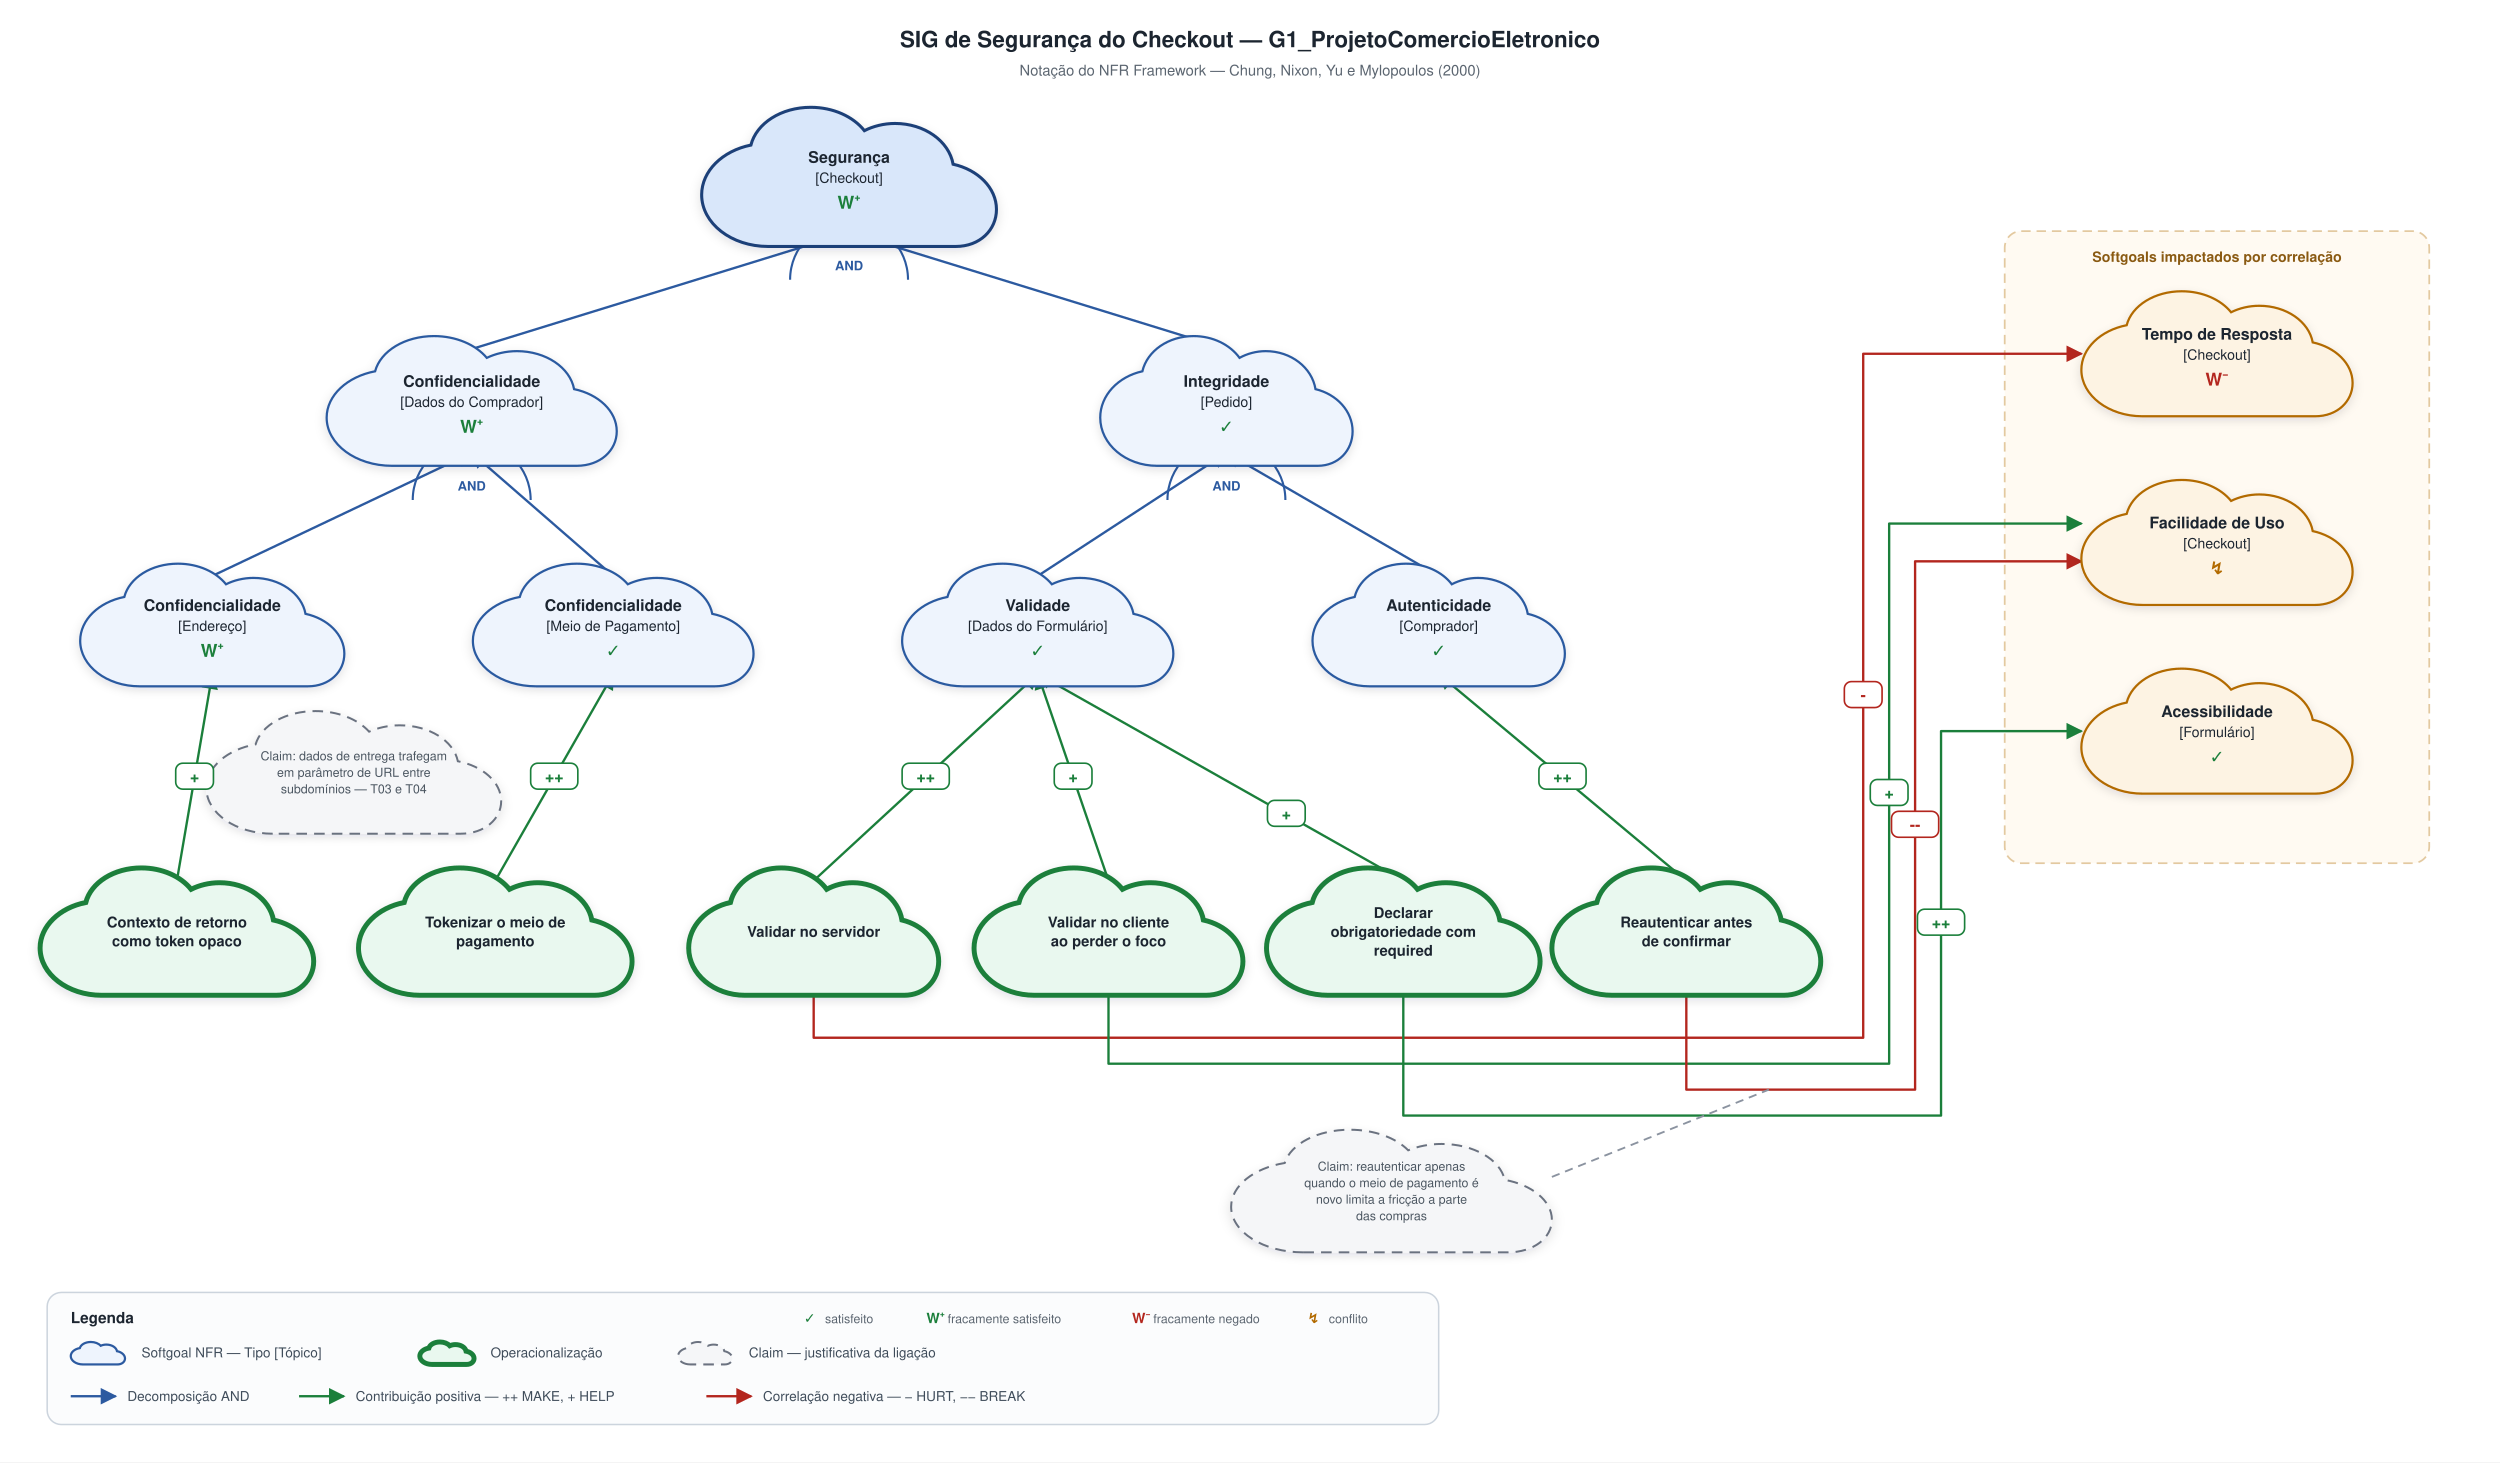
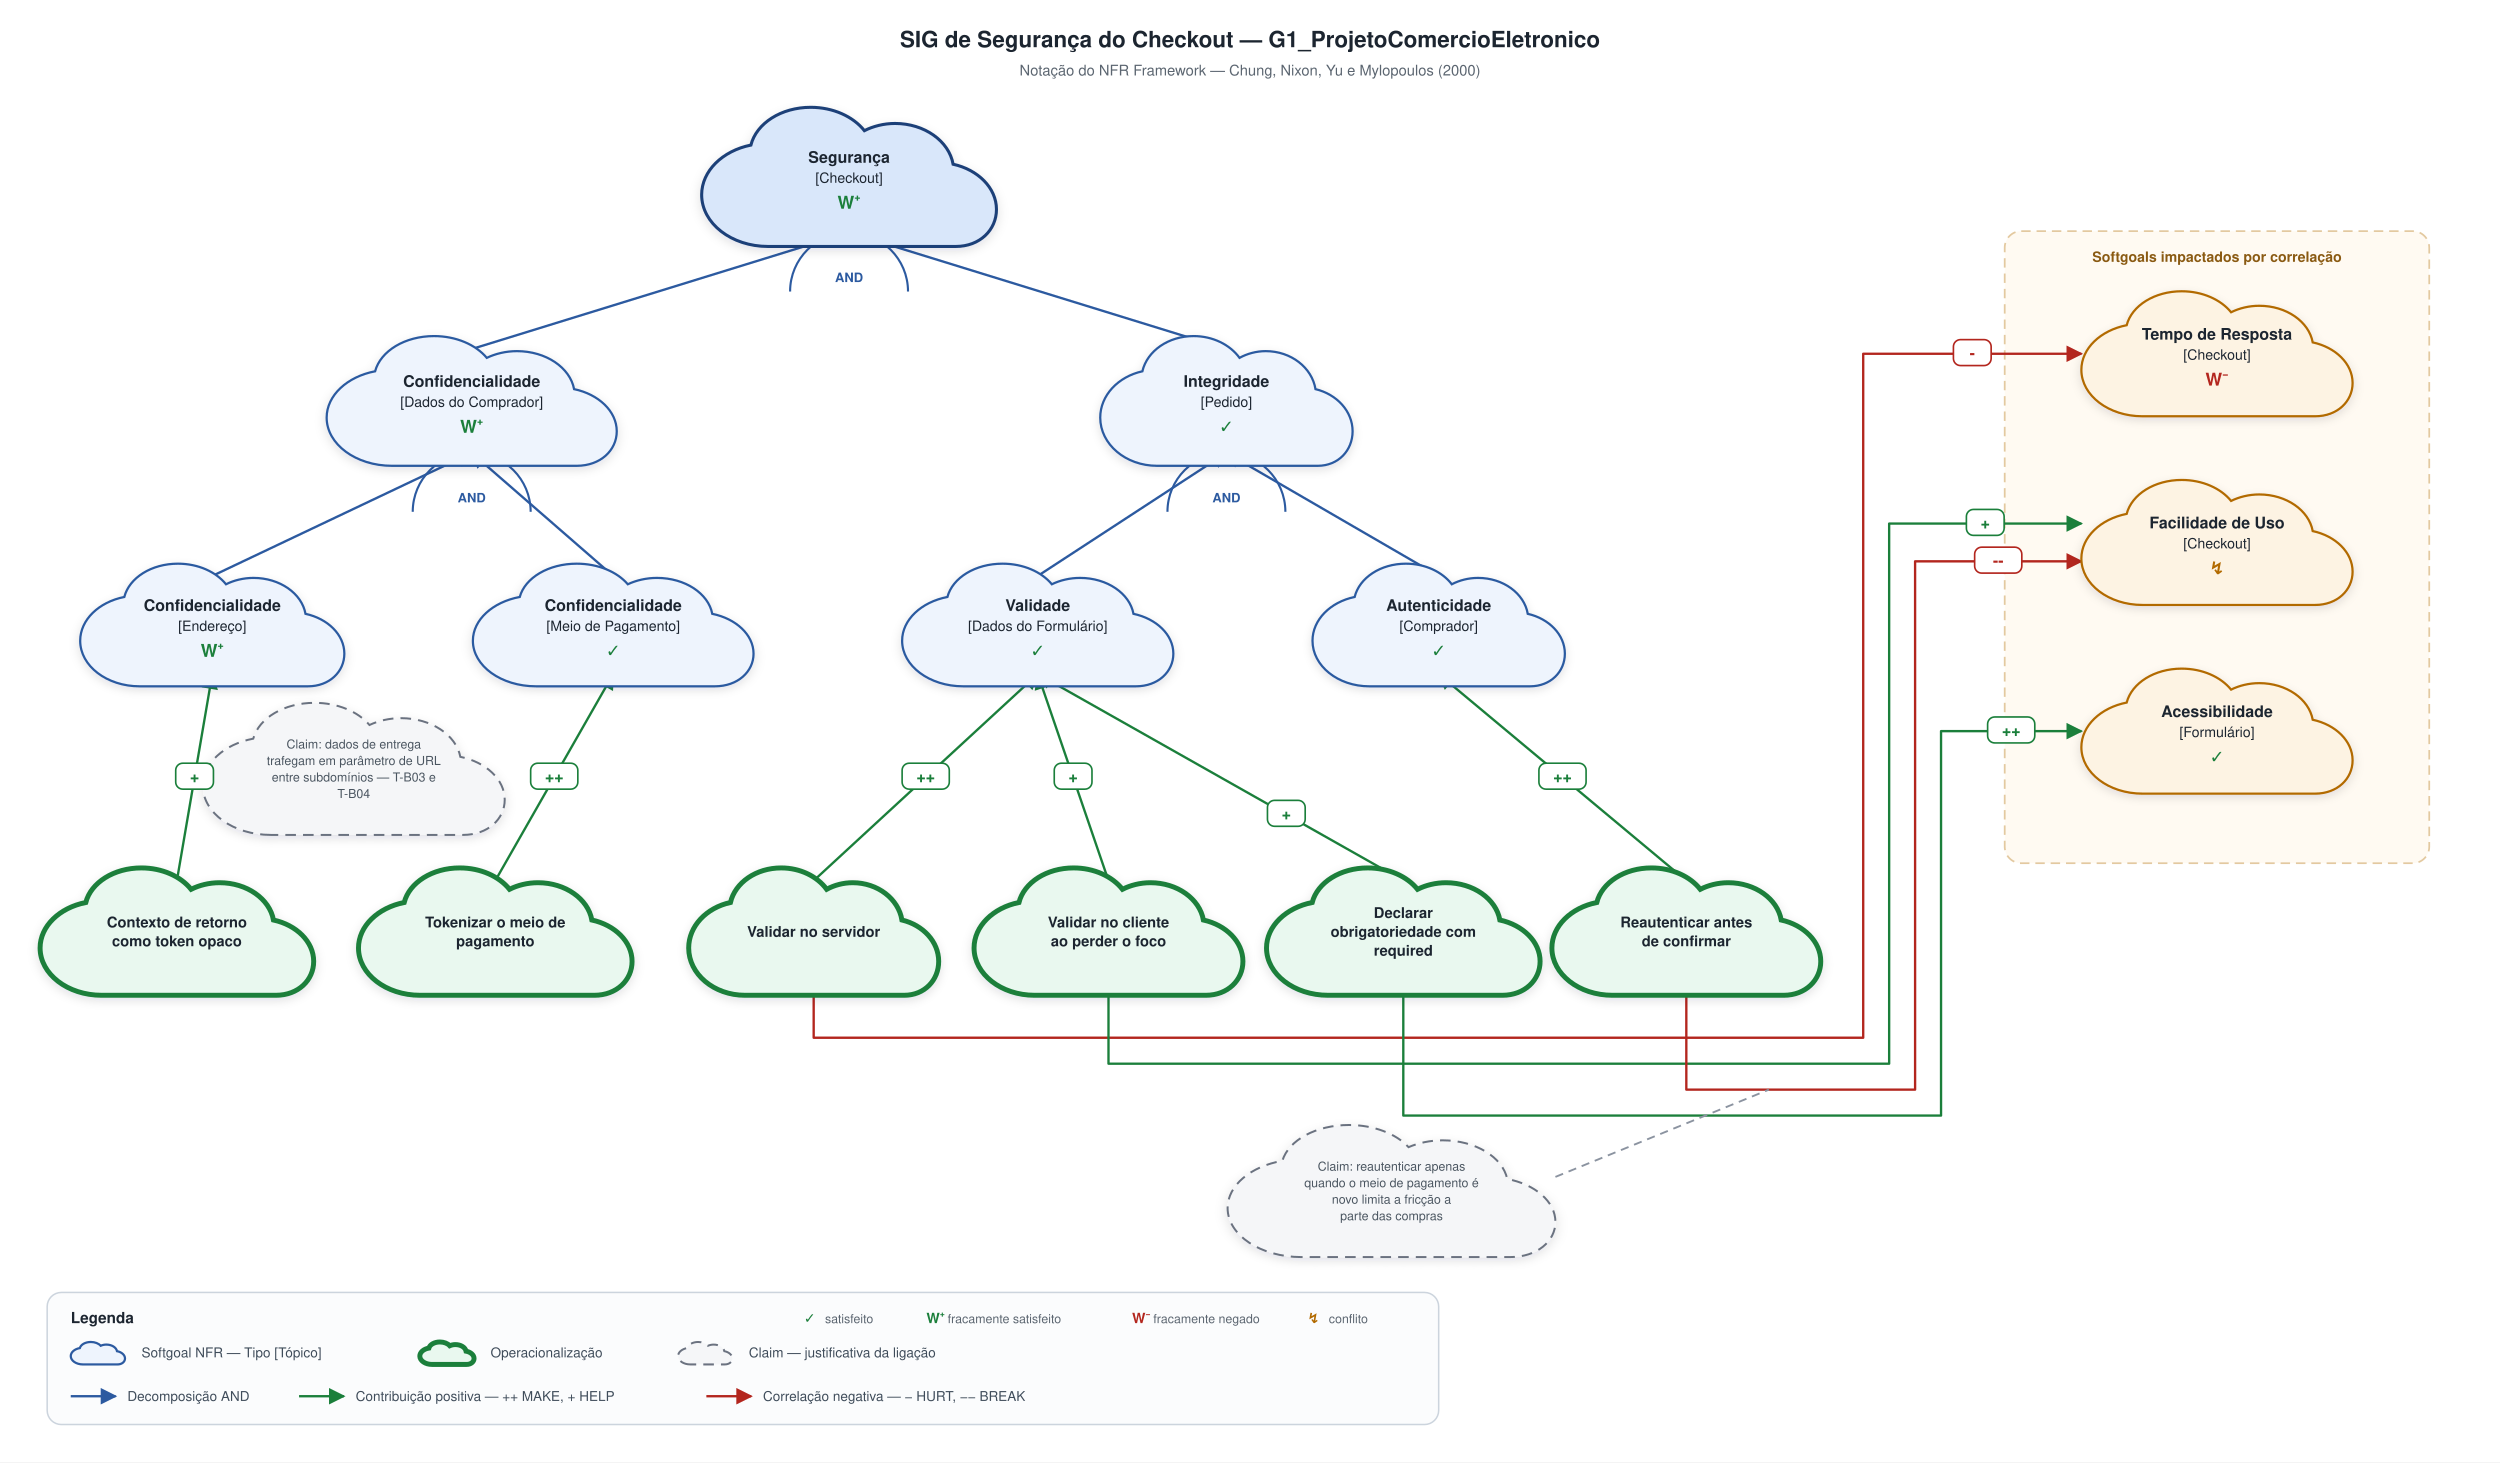
<svg xmlns="http://www.w3.org/2000/svg" viewBox="0 0 2120 1240" width="2120" height="1240" role="img" aria-label="SIG de Segurança do checkout na notação do NFR Framework">
  <defs>
    <marker id="arw" viewBox="0 0 10 10" refX="9" refY="5" markerWidth="7" markerHeight="7" orient="auto-start-reverse">
      <path d="M 0 0 L 10 5 L 0 10 z" fill="#2c5aa0" />
    </marker>
    <marker id="arwR" viewBox="0 0 10 10" refX="9" refY="5" markerWidth="7" markerHeight="7" orient="auto-start-reverse">
      <path d="M 0 0 L 10 5 L 0 10 z" fill="#b3261e" />
    </marker>
    <marker id="arwG" viewBox="0 0 10 10" refX="9" refY="5" markerWidth="7" markerHeight="7" orient="auto-start-reverse">
      <path d="M 0 0 L 10 5 L 0 10 z" fill="#1b7f3b" />
    </marker>
    <filter id="soft" x="-15%" y="-30%" width="130%" height="160%">
      <feDropShadow dx="0" dy="1.4" stdDeviation="2" flood-color="#0d1b2a" flood-opacity="0.12" />
    </filter>
  </defs>
  <rect width="2120" height="1240" fill="#ffffff" />
  <text x="1060" y="40" text-anchor="middle" font-family="Helvetica,Arial,sans-serif" font-size="19" font-weight="700" fill="#1c2530">SIG de Segurança do Checkout — G1_ProjetoComercioEletronico</text>
  <text x="1060" y="64" text-anchor="middle" font-family="Helvetica,Arial,sans-serif" font-size="12.5" fill="#5b6570">Notação do NFR Framework — Chung, Nixon, Yu e Mylopoulos (2000)</text>
  <rect x="1700" y="196" width="360" height="536" rx="14" fill="#fffaf2" stroke="#e3c9a0" stroke-width="1.5" stroke-dasharray="8 5" />
  <text x="1880" y="222" text-anchor="middle" font-family="Helvetica,Arial,sans-serif" font-size="12" font-weight="700" fill="#8a5a12">Softgoals impactados por correlação</text>
  <line x1="400.0" y1="296.0" x2="720.0" y2="197.2" stroke="#2c5aa0" stroke-width="2" marker-end="url(#arw)" />
  <line x1="1040.0" y1="296.0" x2="720.0" y2="197.2" stroke="#2c5aa0" stroke-width="2" marker-end="url(#arw)" />
-   <path d="M 670,237.2 A 50,50 0 0 1 770,237.2" fill="none" stroke="#2c5aa0" stroke-width="1.8" />
-   <text x="720.0" y="229.2" text-anchor="middle" font-family="Helvetica,Arial,sans-serif" font-size="11" font-weight="700" fill="#2c5aa0">AND</text>
+   <path d="M 670,247.2 A 50,50 0 0 1 770,247.2" fill="none" stroke="#2c5aa0" stroke-width="1.8" />
+   <text x="720.0" y="239.2" text-anchor="middle" font-family="Helvetica,Arial,sans-serif" font-size="11" font-weight="700" fill="#2c5aa0">AND</text>
  <line x1="180.0" y1="488.4" x2="400.0" y2="384.0" stroke="#2c5aa0" stroke-width="2" marker-end="url(#arw)" />
  <line x1="520.0" y1="488.4" x2="400.0" y2="384.0" stroke="#2c5aa0" stroke-width="2" marker-end="url(#arw)" />
-   <path d="M 350,424.0 A 50,50 0 0 1 450,424.0" fill="none" stroke="#2c5aa0" stroke-width="1.8" />
-   <text x="400.0" y="416.0" text-anchor="middle" font-family="Helvetica,Arial,sans-serif" font-size="11" font-weight="700" fill="#2c5aa0">AND</text>
+   <path d="M 350,434.0 A 50,50 0 0 1 450,434.0" fill="none" stroke="#2c5aa0" stroke-width="1.8" />
+   <text x="400.0" y="426.0" text-anchor="middle" font-family="Helvetica,Arial,sans-serif" font-size="11" font-weight="700" fill="#2c5aa0">AND</text>
  <line x1="880.0" y1="488.4" x2="1040.0" y2="384.0" stroke="#2c5aa0" stroke-width="2" marker-end="url(#arw)" />
  <line x1="1220.0" y1="488.4" x2="1040.0" y2="384.0" stroke="#2c5aa0" stroke-width="2" marker-end="url(#arw)" />
-   <path d="M 990,424.0 A 50,50 0 0 1 1090,424.0" fill="none" stroke="#2c5aa0" stroke-width="1.8" />
-   <text x="1040.0" y="416.0" text-anchor="middle" font-family="Helvetica,Arial,sans-serif" font-size="11" font-weight="700" fill="#2c5aa0">AND</text>
+   <path d="M 990,434.0 A 50,50 0 0 1 1090,434.0" fill="none" stroke="#2c5aa0" stroke-width="1.8" />
+   <text x="1040.0" y="426.0" text-anchor="middle" font-family="Helvetica,Arial,sans-serif" font-size="11" font-weight="700" fill="#2c5aa0">AND</text>
  <line x1="150.0" y1="746.8" x2="180.0" y2="571.6" stroke="#1b7f3b" stroke-width="2" marker-end="url(#arwG)" />
  <line x1="420.0" y1="746.8" x2="520.0" y2="571.6" stroke="#1b7f3b" stroke-width="2" marker-end="url(#arwG)" />
  <line x1="690.0" y1="746.8" x2="880.0" y2="571.6" stroke="#1b7f3b" stroke-width="2" marker-end="url(#arwG)" />
  <line x1="940.0" y1="746.8" x2="880.0" y2="571.6" stroke="#1b7f3b" stroke-width="2" marker-end="url(#arwG)" />
  <line x1="1190.0" y1="746.8" x2="880.0" y2="571.6" stroke="#1b7f3b" stroke-width="2" marker-end="url(#arwG)" />
  <line x1="1430.0" y1="746.8" x2="1220.0" y2="571.6" stroke="#1b7f3b" stroke-width="2" marker-end="url(#arwG)" />
  <path d="M 690.0,833.2 L 690.0,880 L 1580,880 L 1580,300.0 L 1765.0,300.0" fill="none" stroke="#b3261e" stroke-width="2" stroke-linejoin="round" marker-end="url(#arwR)" />
  <path d="M 940.0,833.2 L 940.0,902 L 1602,902 L 1602,444.0 L 1765.0,444.0" fill="none" stroke="#1b7f3b" stroke-width="2" stroke-linejoin="round" marker-end="url(#arwG)" />
  <path d="M 1430.0,833.2 L 1430.0,924 L 1624,924 L 1624,476.0 L 1765.0,476.0" fill="none" stroke="#b3261e" stroke-width="2" stroke-linejoin="round" marker-end="url(#arwR)" />
  <path d="M 1190.0,833.2 L 1190.0,946 L 1646,946 L 1646,620.0 L 1765.0,620.0" fill="none" stroke="#1b7f3b" stroke-width="2" stroke-linejoin="round" marker-end="url(#arwG)" />
-   <line x1="175.0" y1="655.0" x2="167" y2="660" stroke="#8b93a0" stroke-width="1.6" stroke-dasharray="7 5" />
-   <line x1="1316.0" y1="998.0" x2="1500" y2="924" stroke="#8b93a0" stroke-width="1.6" stroke-dasharray="7 5" />
+   <line x1="172.0" y1="652.0" x2="167" y2="660" stroke="#8b93a0" stroke-width="1.6" stroke-dasharray="7 5" />
+   <line x1="1319.0" y1="998.0" x2="1500" y2="924" stroke="#8b93a0" stroke-width="1.6" stroke-dasharray="7 5" />
  <path d="M 22.5,56 C 10.1,56 0,46.7 0,35.2 C 0,25.6 7.1,17.5 16.7,15.2 C 18.6,6.4 27,0 37,0 C 44.6,0 51.4,3.7 55.2,9.4 C 58.2,7.6 61.8,6.5 65.6,6.5 C 75.6,6.5 83.9,13.6 85.3,22.9 C 93.7,25.1 100,32.4 100,41.1 C 100,49.3 94.4,56 86.2,56 Z" transform="translate(595.0,91.0) scale(2.5,2.1071)" fill="#d9e7fa" stroke="#1e3f78" stroke-width="2.6" vector-effect="non-scaling-stroke" filter="url(#soft)" />
  <text x="720.0" y="138.0" text-anchor="middle" font-family="Helvetica,Arial,sans-serif" font-size="13.5" font-weight="700" fill="#1c2530">Segurança</text>
  <text x="720.0" y="155.0" text-anchor="middle" font-family="Helvetica,Arial,sans-serif" font-size="12" font-weight="400" fill="#1c2530">[Checkout]</text>
  <text x="720.0" y="177.0" text-anchor="middle" font-family="Helvetica,Arial,sans-serif" font-size="15" font-weight="700" fill="#1b7f3b">W⁺</text>
  <path d="M 22.5,56 C 10.1,56 0,46.7 0,35.2 C 0,25.6 7.1,17.5 16.7,15.2 C 18.6,6.4 27,0 37,0 C 44.6,0 51.4,3.7 55.2,9.4 C 58.2,7.6 61.8,6.5 65.6,6.5 C 75.6,6.5 83.9,13.6 85.3,22.9 C 93.7,25.1 100,32.4 100,41.1 C 100,49.3 94.4,56 86.2,56 Z" transform="translate(277.0,285.0) scale(2.46,1.9643)" fill="#eef4fd" stroke="#2c5aa0" stroke-width="1.9" vector-effect="non-scaling-stroke" filter="url(#soft)" />
  <text x="400.0" y="328.0" text-anchor="middle" font-family="Helvetica,Arial,sans-serif" font-size="13.5" font-weight="700" fill="#1c2530">Confidencialidade</text>
  <text x="400.0" y="345.0" text-anchor="middle" font-family="Helvetica,Arial,sans-serif" font-size="12" font-weight="400" fill="#1c2530">[Dados do Comprador]</text>
  <text x="400.0" y="367.0" text-anchor="middle" font-family="Helvetica,Arial,sans-serif" font-size="15" font-weight="700" fill="#1b7f3b">W⁺</text>
  <path d="M 22.5,56 C 10.1,56 0,46.7 0,35.2 C 0,25.6 7.1,17.5 16.7,15.2 C 18.6,6.4 27,0 37,0 C 44.6,0 51.4,3.7 55.2,9.4 C 58.2,7.6 61.8,6.5 65.6,6.5 C 75.6,6.5 83.9,13.6 85.3,22.9 C 93.7,25.1 100,32.4 100,41.1 C 100,49.3 94.4,56 86.2,56 Z" transform="translate(933.0,285.0) scale(2.14,1.9643)" fill="#eef4fd" stroke="#2c5aa0" stroke-width="1.9" vector-effect="non-scaling-stroke" filter="url(#soft)" />
  <text x="1040.0" y="328.0" text-anchor="middle" font-family="Helvetica,Arial,sans-serif" font-size="13.5" font-weight="700" fill="#1c2530">Integridade</text>
  <text x="1040.0" y="345.0" text-anchor="middle" font-family="Helvetica,Arial,sans-serif" font-size="12" font-weight="400" fill="#1c2530">[Pedido]</text>
  <text x="1040.0" y="367.0" text-anchor="middle" font-family="Helvetica,Arial,sans-serif" font-size="15" font-weight="700" fill="#1b7f3b">✓</text>
  <path d="M 22.5,56 C 10.1,56 0,46.7 0,35.2 C 0,25.6 7.1,17.5 16.7,15.2 C 18.6,6.4 27,0 37,0 C 44.6,0 51.4,3.7 55.2,9.4 C 58.2,7.6 61.8,6.5 65.6,6.5 C 75.6,6.5 83.9,13.6 85.3,22.9 C 93.7,25.1 100,32.4 100,41.1 C 100,49.3 94.4,56 86.2,56 Z" transform="translate(68.0,478.0) scale(2.24,1.8571)" fill="#eef4fd" stroke="#2c5aa0" stroke-width="1.9" vector-effect="non-scaling-stroke" filter="url(#soft)" />
  <text x="180.0" y="518.0" text-anchor="middle" font-family="Helvetica,Arial,sans-serif" font-size="13.5" font-weight="700" fill="#1c2530">Confidencialidade</text>
  <text x="180.0" y="535.0" text-anchor="middle" font-family="Helvetica,Arial,sans-serif" font-size="12" font-weight="400" fill="#1c2530">[Endereço]</text>
  <text x="180.0" y="557.0" text-anchor="middle" font-family="Helvetica,Arial,sans-serif" font-size="15" font-weight="700" fill="#1b7f3b">W⁺</text>
  <path d="M 22.5,56 C 10.1,56 0,46.7 0,35.2 C 0,25.6 7.1,17.5 16.7,15.2 C 18.6,6.4 27,0 37,0 C 44.6,0 51.4,3.7 55.2,9.4 C 58.2,7.6 61.8,6.5 65.6,6.5 C 75.6,6.5 83.9,13.6 85.3,22.9 C 93.7,25.1 100,32.4 100,41.1 C 100,49.3 94.4,56 86.2,56 Z" transform="translate(401.0,478.0) scale(2.38,1.8571)" fill="#eef4fd" stroke="#2c5aa0" stroke-width="1.9" vector-effect="non-scaling-stroke" filter="url(#soft)" />
  <text x="520.0" y="518.0" text-anchor="middle" font-family="Helvetica,Arial,sans-serif" font-size="13.5" font-weight="700" fill="#1c2530">Confidencialidade</text>
  <text x="520.0" y="535.0" text-anchor="middle" font-family="Helvetica,Arial,sans-serif" font-size="12" font-weight="400" fill="#1c2530">[Meio de Pagamento]</text>
  <text x="520.0" y="557.0" text-anchor="middle" font-family="Helvetica,Arial,sans-serif" font-size="15" font-weight="700" fill="#1b7f3b">✓</text>
  <path d="M 22.5,56 C 10.1,56 0,46.7 0,35.2 C 0,25.6 7.1,17.5 16.7,15.2 C 18.6,6.4 27,0 37,0 C 44.6,0 51.4,3.7 55.2,9.4 C 58.2,7.6 61.8,6.5 65.6,6.5 C 75.6,6.5 83.9,13.6 85.3,22.9 C 93.7,25.1 100,32.4 100,41.1 C 100,49.3 94.4,56 86.2,56 Z" transform="translate(765.0,478.0) scale(2.3,1.8571)" fill="#eef4fd" stroke="#2c5aa0" stroke-width="1.9" vector-effect="non-scaling-stroke" filter="url(#soft)" />
  <text x="880.0" y="518.0" text-anchor="middle" font-family="Helvetica,Arial,sans-serif" font-size="13.5" font-weight="700" fill="#1c2530">Validade</text>
  <text x="880.0" y="535.0" text-anchor="middle" font-family="Helvetica,Arial,sans-serif" font-size="12" font-weight="400" fill="#1c2530">[Dados do Formulário]</text>
  <text x="880.0" y="557.0" text-anchor="middle" font-family="Helvetica,Arial,sans-serif" font-size="15" font-weight="700" fill="#1b7f3b">✓</text>
  <path d="M 22.5,56 C 10.1,56 0,46.7 0,35.2 C 0,25.6 7.1,17.5 16.7,15.2 C 18.6,6.4 27,0 37,0 C 44.6,0 51.4,3.7 55.2,9.4 C 58.2,7.6 61.8,6.5 65.6,6.5 C 75.6,6.5 83.9,13.6 85.3,22.9 C 93.7,25.1 100,32.4 100,41.1 C 100,49.3 94.4,56 86.2,56 Z" transform="translate(1113.0,478.0) scale(2.14,1.8571)" fill="#eef4fd" stroke="#2c5aa0" stroke-width="1.9" vector-effect="non-scaling-stroke" filter="url(#soft)" />
  <text x="1220.0" y="518.0" text-anchor="middle" font-family="Helvetica,Arial,sans-serif" font-size="13.5" font-weight="700" fill="#1c2530">Autenticidade</text>
  <text x="1220.0" y="535.0" text-anchor="middle" font-family="Helvetica,Arial,sans-serif" font-size="12" font-weight="400" fill="#1c2530">[Comprador]</text>
  <text x="1220.0" y="557.0" text-anchor="middle" font-family="Helvetica,Arial,sans-serif" font-size="15" font-weight="700" fill="#1b7f3b">✓</text>
  <path d="M 22.5,56 C 10.1,56 0,46.7 0,35.2 C 0,25.6 7.1,17.5 16.7,15.2 C 18.6,6.4 27,0 37,0 C 44.6,0 51.4,3.7 55.2,9.4 C 58.2,7.6 61.8,6.5 65.6,6.5 C 75.6,6.5 83.9,13.6 85.3,22.9 C 93.7,25.1 100,32.4 100,41.1 C 100,49.3 94.4,56 86.2,56 Z" transform="translate(1765.0,247.0) scale(2.3,1.8929)" fill="#fdf3e3" stroke="#b26a00" stroke-width="1.9" vector-effect="non-scaling-stroke" filter="url(#soft)" />
  <text x="1880.0" y="288.0" text-anchor="middle" font-family="Helvetica,Arial,sans-serif" font-size="13.5" font-weight="700" fill="#1c2530">Tempo de Resposta</text>
  <text x="1880.0" y="305.0" text-anchor="middle" font-family="Helvetica,Arial,sans-serif" font-size="12" font-weight="400" fill="#1c2530">[Checkout]</text>
  <text x="1880.0" y="327.0" text-anchor="middle" font-family="Helvetica,Arial,sans-serif" font-size="15" font-weight="700" fill="#b3261e">W⁻</text>
  <path d="M 22.5,56 C 10.1,56 0,46.7 0,35.2 C 0,25.6 7.1,17.5 16.7,15.2 C 18.6,6.4 27,0 37,0 C 44.6,0 51.4,3.7 55.2,9.4 C 58.2,7.6 61.8,6.5 65.6,6.5 C 75.6,6.5 83.9,13.6 85.3,22.9 C 93.7,25.1 100,32.4 100,41.1 C 100,49.3 94.4,56 86.2,56 Z" transform="translate(1765.0,407.0) scale(2.3,1.8929)" fill="#fdf3e3" stroke="#b26a00" stroke-width="1.9" vector-effect="non-scaling-stroke" filter="url(#soft)" />
  <text x="1880.0" y="448.0" text-anchor="middle" font-family="Helvetica,Arial,sans-serif" font-size="13.5" font-weight="700" fill="#1c2530">Facilidade de Uso</text>
  <text x="1880.0" y="465.0" text-anchor="middle" font-family="Helvetica,Arial,sans-serif" font-size="12" font-weight="400" fill="#1c2530">[Checkout]</text>
  <text x="1880.0" y="487.0" text-anchor="middle" font-family="Helvetica,Arial,sans-serif" font-size="15" font-weight="700" fill="#b26a00">↯</text>
  <path d="M 22.5,56 C 10.1,56 0,46.7 0,35.2 C 0,25.6 7.1,17.5 16.7,15.2 C 18.6,6.4 27,0 37,0 C 44.6,0 51.4,3.7 55.2,9.4 C 58.2,7.6 61.8,6.5 65.6,6.5 C 75.6,6.5 83.9,13.6 85.3,22.9 C 93.7,25.1 100,32.4 100,41.1 C 100,49.3 94.4,56 86.2,56 Z" transform="translate(1765.0,567.0) scale(2.3,1.8929)" fill="#fdf3e3" stroke="#b26a00" stroke-width="1.9" vector-effect="non-scaling-stroke" filter="url(#soft)" />
  <text x="1880.0" y="608.0" text-anchor="middle" font-family="Helvetica,Arial,sans-serif" font-size="13.5" font-weight="700" fill="#1c2530">Acessibilidade</text>
  <text x="1880.0" y="625.0" text-anchor="middle" font-family="Helvetica,Arial,sans-serif" font-size="12" font-weight="400" fill="#1c2530">[Formulário]</text>
  <text x="1880.0" y="647.0" text-anchor="middle" font-family="Helvetica,Arial,sans-serif" font-size="15" font-weight="700" fill="#1b7f3b">✓</text>
  <path d="M 22.5,56 C 10.1,56 0,46.7 0,35.2 C 0,25.6 7.1,17.5 16.7,15.2 C 18.6,6.4 27,0 37,0 C 44.6,0 51.4,3.7 55.2,9.4 C 58.2,7.6 61.8,6.5 65.6,6.5 C 75.6,6.5 83.9,13.6 85.3,22.9 C 93.7,25.1 100,32.4 100,41.1 C 100,49.3 94.4,56 86.2,56 Z" transform="translate(34.0,736.0) scale(2.32,1.9286)" fill="#e9f8ef" stroke="#1b7f3b" stroke-width="4.2" vector-effect="non-scaling-stroke" filter="url(#soft)" />
  <text x="150.0" y="786.4" text-anchor="middle" font-family="Helvetica,Arial,sans-serif" font-size="12.5" font-weight="600" fill="#1c2530">Contexto de retorno</text>
  <text x="150.0" y="802.4" text-anchor="middle" font-family="Helvetica,Arial,sans-serif" font-size="12.5" font-weight="600" fill="#1c2530">como token opaco</text>
  <path d="M 22.5,56 C 10.1,56 0,46.7 0,35.2 C 0,25.6 7.1,17.5 16.7,15.2 C 18.6,6.4 27,0 37,0 C 44.6,0 51.4,3.7 55.2,9.4 C 58.2,7.6 61.8,6.5 65.6,6.5 C 75.6,6.5 83.9,13.6 85.3,22.9 C 93.7,25.1 100,32.4 100,41.1 C 100,49.3 94.4,56 86.2,56 Z" transform="translate(304.0,736.0) scale(2.32,1.9286)" fill="#e9f8ef" stroke="#1b7f3b" stroke-width="4.2" vector-effect="non-scaling-stroke" filter="url(#soft)" />
  <text x="420.0" y="786.4" text-anchor="middle" font-family="Helvetica,Arial,sans-serif" font-size="12.5" font-weight="600" fill="#1c2530">Tokenizar o meio de</text>
  <text x="420.0" y="802.4" text-anchor="middle" font-family="Helvetica,Arial,sans-serif" font-size="12.5" font-weight="600" fill="#1c2530">pagamento</text>
  <path d="M 22.5,56 C 10.1,56 0,46.7 0,35.2 C 0,25.6 7.1,17.5 16.7,15.2 C 18.6,6.4 27,0 37,0 C 44.6,0 51.4,3.7 55.2,9.4 C 58.2,7.6 61.8,6.5 65.6,6.5 C 75.6,6.5 83.9,13.6 85.3,22.9 C 93.7,25.1 100,32.4 100,41.1 C 100,49.3 94.4,56 86.2,56 Z" transform="translate(584.0,736.0) scale(2.12,1.9286)" fill="#e9f8ef" stroke="#1b7f3b" stroke-width="4.2" vector-effect="non-scaling-stroke" filter="url(#soft)" />
  <text x="690.0" y="794.4" text-anchor="middle" font-family="Helvetica,Arial,sans-serif" font-size="12.5" font-weight="600" fill="#1c2530">Validar no servidor</text>
  <path d="M 22.5,56 C 10.1,56 0,46.7 0,35.2 C 0,25.6 7.1,17.5 16.7,15.2 C 18.6,6.4 27,0 37,0 C 44.6,0 51.4,3.7 55.2,9.4 C 58.2,7.6 61.8,6.5 65.6,6.5 C 75.6,6.5 83.9,13.6 85.3,22.9 C 93.7,25.1 100,32.4 100,41.1 C 100,49.3 94.4,56 86.2,56 Z" transform="translate(826.0,736.0) scale(2.28,1.9286)" fill="#e9f8ef" stroke="#1b7f3b" stroke-width="4.2" vector-effect="non-scaling-stroke" filter="url(#soft)" />
  <text x="940.0" y="786.4" text-anchor="middle" font-family="Helvetica,Arial,sans-serif" font-size="12.5" font-weight="600" fill="#1c2530">Validar no cliente</text>
  <text x="940.0" y="802.4" text-anchor="middle" font-family="Helvetica,Arial,sans-serif" font-size="12.5" font-weight="600" fill="#1c2530">ao perder o foco</text>
  <path d="M 22.5,56 C 10.1,56 0,46.7 0,35.2 C 0,25.6 7.1,17.5 16.7,15.2 C 18.6,6.4 27,0 37,0 C 44.6,0 51.4,3.7 55.2,9.4 C 58.2,7.6 61.8,6.5 65.6,6.5 C 75.6,6.5 83.9,13.6 85.3,22.9 C 93.7,25.1 100,32.4 100,41.1 C 100,49.3 94.4,56 86.2,56 Z" transform="translate(1074.0,736.0) scale(2.32,1.9286)" fill="#e9f8ef" stroke="#1b7f3b" stroke-width="4.2" vector-effect="non-scaling-stroke" filter="url(#soft)" />
  <text x="1190.0" y="778.4" text-anchor="middle" font-family="Helvetica,Arial,sans-serif" font-size="12.5" font-weight="600" fill="#1c2530">Declarar</text>
  <text x="1190.0" y="794.4" text-anchor="middle" font-family="Helvetica,Arial,sans-serif" font-size="12.5" font-weight="600" fill="#1c2530">obrigatoriedade com</text>
  <text x="1190.0" y="810.4" text-anchor="middle" font-family="Helvetica,Arial,sans-serif" font-size="12.5" font-weight="600" fill="#1c2530">required</text>
  <path d="M 22.5,56 C 10.1,56 0,46.7 0,35.2 C 0,25.6 7.1,17.5 16.7,15.2 C 18.6,6.4 27,0 37,0 C 44.6,0 51.4,3.7 55.2,9.4 C 58.2,7.6 61.8,6.5 65.6,6.5 C 75.6,6.5 83.9,13.6 85.3,22.9 C 93.7,25.1 100,32.4 100,41.1 C 100,49.3 94.4,56 86.2,56 Z" transform="translate(1316.0,736.0) scale(2.28,1.9286)" fill="#e9f8ef" stroke="#1b7f3b" stroke-width="4.2" vector-effect="non-scaling-stroke" filter="url(#soft)" />
  <text x="1430.0" y="786.4" text-anchor="middle" font-family="Helvetica,Arial,sans-serif" font-size="12.5" font-weight="600" fill="#1c2530">Reautenticar antes</text>
  <text x="1430.0" y="802.4" text-anchor="middle" font-family="Helvetica,Arial,sans-serif" font-size="12.5" font-weight="600" fill="#1c2530">de confirmar</text>
-   <path d="M 22.5,56 C 10.1,56 0,46.7 0,35.2 C 0,25.6 7.1,17.5 16.7,15.2 C 18.6,6.4 27,0 37,0 C 44.6,0 51.4,3.7 55.2,9.4 C 58.2,7.6 61.8,6.5 65.6,6.5 C 75.6,6.5 83.9,13.6 85.3,22.9 C 93.7,25.1 100,32.4 100,41.1 C 100,49.3 94.4,56 86.2,56 Z" transform="translate(175.0,603.0) scale(2.5,1.8571)" fill="#f5f6f8" stroke="#6b7280" stroke-width="1.7" vector-effect="non-scaling-stroke" stroke-dasharray="9 6" filter="url(#soft)" />
-   <text x="300.0" y="644.7" text-anchor="middle" font-family="Helvetica,Arial,sans-serif" font-size="10.5" font-weight="400" fill="#4a5560">Claim: dados de entrega trafegam</text>
-   <text x="300.0" y="658.7" text-anchor="middle" font-family="Helvetica,Arial,sans-serif" font-size="10.5" font-weight="400" fill="#4a5560">em parâmetro de URL entre</text>
-   <text x="300.0" y="672.7" text-anchor="middle" font-family="Helvetica,Arial,sans-serif" font-size="10.5" font-weight="400" fill="#4a5560">subdomínios — T03 e T04</text>
-   <path d="M 22.5,56 C 10.1,56 0,46.7 0,35.2 C 0,25.6 7.1,17.5 16.7,15.2 C 18.6,6.4 27,0 37,0 C 44.6,0 51.4,3.7 55.2,9.4 C 58.2,7.6 61.8,6.5 65.6,6.5 C 75.6,6.5 83.9,13.6 85.3,22.9 C 93.7,25.1 100,32.4 100,41.1 C 100,49.3 94.4,56 86.2,56 Z" transform="translate(1044.0,958.0) scale(2.72,1.8571)" fill="#f5f6f8" stroke="#6b7280" stroke-width="1.7" vector-effect="non-scaling-stroke" stroke-dasharray="9 6" filter="url(#soft)" />
+   <path d="M 22.5,56 C 10.1,56 0,46.7 0,35.2 C 0,25.6 7.1,17.5 16.7,15.2 C 18.6,6.4 27,0 37,0 C 44.6,0 51.4,3.7 55.2,9.4 C 58.2,7.6 61.8,6.5 65.6,6.5 C 75.6,6.5 83.9,13.6 85.3,22.9 C 93.7,25.1 100,32.4 100,41.1 C 100,49.3 94.4,56 86.2,56 Z" transform="translate(172.0,596.0) scale(2.56,2)" fill="#f5f6f8" stroke="#6b7280" stroke-width="1.7" vector-effect="non-scaling-stroke" stroke-dasharray="9 6" filter="url(#soft)" />
+   <text x="300.0" y="634.7" text-anchor="middle" font-family="Helvetica,Arial,sans-serif" font-size="10.5" font-weight="400" fill="#4a5560">Claim: dados de entrega</text>
+   <text x="300.0" y="648.7" text-anchor="middle" font-family="Helvetica,Arial,sans-serif" font-size="10.5" font-weight="400" fill="#4a5560">trafegam em parâmetro de URL</text>
+   <text x="300.0" y="662.7" text-anchor="middle" font-family="Helvetica,Arial,sans-serif" font-size="10.5" font-weight="400" fill="#4a5560">entre subdomínios — T-B03 e</text>
+   <text x="300.0" y="676.7" text-anchor="middle" font-family="Helvetica,Arial,sans-serif" font-size="10.5" font-weight="400" fill="#4a5560">T-B04</text>
+   <path d="M 22.5,56 C 10.1,56 0,46.7 0,35.2 C 0,25.6 7.1,17.5 16.7,15.2 C 18.6,6.4 27,0 37,0 C 44.6,0 51.4,3.7 55.2,9.4 C 58.2,7.6 61.8,6.5 65.6,6.5 C 75.6,6.5 83.9,13.6 85.3,22.9 C 93.7,25.1 100,32.4 100,41.1 C 100,49.3 94.4,56 86.2,56 Z" transform="translate(1041.0,954.0) scale(2.78,2)" fill="#f5f6f8" stroke="#6b7280" stroke-width="1.7" vector-effect="non-scaling-stroke" stroke-dasharray="9 6" filter="url(#soft)" />
  <text x="1180.0" y="992.7" text-anchor="middle" font-family="Helvetica,Arial,sans-serif" font-size="10.5" font-weight="400" fill="#4a5560">Claim: reautenticar apenas</text>
  <text x="1180.0" y="1006.7" text-anchor="middle" font-family="Helvetica,Arial,sans-serif" font-size="10.5" font-weight="400" fill="#4a5560">quando o meio de pagamento é</text>
-   <text x="1180.0" y="1020.7" text-anchor="middle" font-family="Helvetica,Arial,sans-serif" font-size="10.5" font-weight="400" fill="#4a5560">novo limita a fricção a parte</text>
-   <text x="1180.0" y="1034.7" text-anchor="middle" font-family="Helvetica,Arial,sans-serif" font-size="10.5" font-weight="400" fill="#4a5560">das compras</text>
+   <text x="1180.0" y="1020.7" text-anchor="middle" font-family="Helvetica,Arial,sans-serif" font-size="10.5" font-weight="400" fill="#4a5560">novo limita a fricção a</text>
+   <text x="1180.0" y="1034.7" text-anchor="middle" font-family="Helvetica,Arial,sans-serif" font-size="10.5" font-weight="400" fill="#4a5560">parte das compras</text>
  <rect x="149.0" y="647.2" width="32" height="22" rx="6" fill="#ffffff" stroke="#1b7f3b" stroke-width="1.4" />
  <text x="165.0" y="663.2" text-anchor="middle" font-family="Helvetica,Arial,sans-serif" font-size="13.5" font-weight="700" fill="#1b7f3b">+</text>
  <rect x="450.0" y="647.2" width="40" height="22" rx="6" fill="#ffffff" stroke="#1b7f3b" stroke-width="1.4" />
  <text x="470.0" y="663.2" text-anchor="middle" font-family="Helvetica,Arial,sans-serif" font-size="13.5" font-weight="700" fill="#1b7f3b">++</text>
  <rect x="765.0" y="647.2" width="40" height="22" rx="6" fill="#ffffff" stroke="#1b7f3b" stroke-width="1.4" />
  <text x="785.0" y="663.2" text-anchor="middle" font-family="Helvetica,Arial,sans-serif" font-size="13.5" font-weight="700" fill="#1b7f3b">++</text>
  <rect x="894.0" y="647.2" width="32" height="22" rx="6" fill="#ffffff" stroke="#1b7f3b" stroke-width="1.4" />
  <text x="910.0" y="663.2" text-anchor="middle" font-family="Helvetica,Arial,sans-serif" font-size="13.5" font-weight="700" fill="#1b7f3b">+</text>
  <rect x="1074.8" y="678.7" width="32" height="22" rx="6" fill="#ffffff" stroke="#1b7f3b" stroke-width="1.4" />
  <text x="1090.8" y="694.7" text-anchor="middle" font-family="Helvetica,Arial,sans-serif" font-size="13.5" font-weight="700" fill="#1b7f3b">+</text>
  <rect x="1305.0" y="647.2" width="40" height="22" rx="6" fill="#ffffff" stroke="#1b7f3b" stroke-width="1.4" />
  <text x="1325.0" y="663.2" text-anchor="middle" font-family="Helvetica,Arial,sans-serif" font-size="13.5" font-weight="700" fill="#1b7f3b">++</text>
-   <rect x="1564.0" y="578.0" width="32" height="22" rx="6" fill="#ffffff" stroke="#b3261e" stroke-width="1.4" />
-   <text x="1580.0" y="594.0" text-anchor="middle" font-family="Helvetica,Arial,sans-serif" font-size="13.5" font-weight="700" fill="#b3261e">-</text>
-   <rect x="1586.0" y="661.0" width="32" height="22" rx="6" fill="#ffffff" stroke="#1b7f3b" stroke-width="1.4" />
-   <text x="1602.0" y="677.0" text-anchor="middle" font-family="Helvetica,Arial,sans-serif" font-size="13.5" font-weight="700" fill="#1b7f3b">+</text>
-   <rect x="1604.0" y="688.0" width="40" height="22" rx="6" fill="#ffffff" stroke="#b3261e" stroke-width="1.4" />
-   <text x="1624.0" y="704.0" text-anchor="middle" font-family="Helvetica,Arial,sans-serif" font-size="13.5" font-weight="700" fill="#b3261e">--</text>
-   <rect x="1626.0" y="771.0" width="40" height="22" rx="6" fill="#ffffff" stroke="#1b7f3b" stroke-width="1.4" />
-   <text x="1646.0" y="787.0" text-anchor="middle" font-family="Helvetica,Arial,sans-serif" font-size="13.5" font-weight="700" fill="#1b7f3b">++</text>
+   <rect x="1656.5" y="288.0" width="32" height="22" rx="6" fill="#ffffff" stroke="#b3261e" stroke-width="1.4" />
+   <text x="1672.5" y="304.0" text-anchor="middle" font-family="Helvetica,Arial,sans-serif" font-size="13.5" font-weight="700" fill="#b3261e">-</text>
+   <rect x="1667.5" y="432.0" width="32" height="22" rx="6" fill="#ffffff" stroke="#1b7f3b" stroke-width="1.4" />
+   <text x="1683.5" y="448.0" text-anchor="middle" font-family="Helvetica,Arial,sans-serif" font-size="13.5" font-weight="700" fill="#1b7f3b">+</text>
+   <rect x="1674.5" y="464.0" width="40" height="22" rx="6" fill="#ffffff" stroke="#b3261e" stroke-width="1.4" />
+   <text x="1694.5" y="480.0" text-anchor="middle" font-family="Helvetica,Arial,sans-serif" font-size="13.5" font-weight="700" fill="#b3261e">--</text>
+   <rect x="1685.5" y="608.0" width="40" height="22" rx="6" fill="#ffffff" stroke="#1b7f3b" stroke-width="1.4" />
+   <text x="1705.5" y="624.0" text-anchor="middle" font-family="Helvetica,Arial,sans-serif" font-size="13.5" font-weight="700" fill="#1b7f3b">++</text>
  <rect x="40" y="1096" width="1180" height="112" rx="12" fill="#fbfcfd" stroke="#ccd4dd" stroke-width="1.3" />
  <text x="60" y="1122" font-family="Helvetica,Arial,sans-serif" font-size="13" font-weight="700" fill="#1c2530">Legenda</text>
  <path d="M 22.5,56 C 10.1,56 0,46.7 0,35.2 C 0,25.6 7.1,17.5 16.7,15.2 C 18.6,6.4 27,0 37,0 C 44.6,0 51.4,3.7 55.2,9.4 C 58.2,7.6 61.8,6.5 65.6,6.5 C 75.6,6.5 83.9,13.6 85.3,22.9 C 93.7,25.1 100,32.4 100,41.1 C 100,49.3 94.4,56 86.2,56 Z" transform="translate(60,1138) scale(0.46,0.34)" fill="#eef4fd" stroke="#2c5aa0" stroke-width="1.9" vector-effect="non-scaling-stroke" />
  <text x="120" y="1151" font-family="Helvetica,Arial,sans-serif" font-size="11.5" fill="#3f4c5a">Softgoal NFR — Tipo [Tópico]</text>
  <path d="M 22.5,56 C 10.1,56 0,46.7 0,35.2 C 0,25.6 7.1,17.5 16.7,15.2 C 18.6,6.4 27,0 37,0 C 44.6,0 51.4,3.7 55.2,9.4 C 58.2,7.6 61.8,6.5 65.6,6.5 C 75.6,6.5 83.9,13.6 85.3,22.9 C 93.7,25.1 100,32.4 100,41.1 C 100,49.3 94.4,56 86.2,56 Z" transform="translate(356.0,1138) scale(0.46,0.34)" fill="#e9f8ef" stroke="#1b7f3b" stroke-width="4.2" vector-effect="non-scaling-stroke" />
  <text x="416.0" y="1151" font-family="Helvetica,Arial,sans-serif" font-size="11.5" fill="#3f4c5a">Operacionalização</text>
  <path d="M 22.5,56 C 10.1,56 0,46.7 0,35.2 C 0,25.6 7.1,17.5 16.7,15.2 C 18.6,6.4 27,0 37,0 C 44.6,0 51.4,3.7 55.2,9.4 C 58.2,7.6 61.8,6.5 65.6,6.5 C 75.6,6.5 83.9,13.6 85.3,22.9 C 93.7,25.1 100,32.4 100,41.1 C 100,49.3 94.4,56 86.2,56 Z" transform="translate(575.0,1138) scale(0.46,0.34)" fill="#f5f6f8" stroke="#6b7280" stroke-width="1.7" vector-effect="non-scaling-stroke" stroke-dasharray="9 6" />
  <text x="635.0" y="1151" font-family="Helvetica,Arial,sans-serif" font-size="11.5" fill="#3f4c5a">Claim — justificativa da ligação</text>
  <line x1="60" y1="1184" x2="98" y2="1184" stroke="#2c5aa0" stroke-width="2" marker-end="url(#arw)" />
  <text x="108" y="1188" font-family="Helvetica,Arial,sans-serif" font-size="11.5" fill="#3f4c5a">Decomposição AND</text>
  <line x1="253.6" y1="1184" x2="291.6" y2="1184" stroke="#1b7f3b" stroke-width="2" marker-end="url(#arwG)" />
  <text x="301.6" y="1188" font-family="Helvetica,Arial,sans-serif" font-size="11.5" fill="#3f4c5a">Contribuição positiva — ++ MAKE, + HELP</text>
  <line x1="599.0" y1="1184" x2="637.0" y2="1184" stroke="#b3261e" stroke-width="2" marker-end="url(#arwR)" />
  <text x="647.0" y="1188" font-family="Helvetica,Arial,sans-serif" font-size="11.5" fill="#3f4c5a">Correlação negativa — − HURT, −− BREAK</text>
  <text x="1108.8" y="1122" font-family="Helvetica,Arial,sans-serif" font-size="12" font-weight="700" fill="#b26a00">↯</text>
  <text x="1126.8" y="1122" font-family="Helvetica,Arial,sans-serif" font-size="10.5" fill="#5b6570">conflito</text>
  <text x="960.0" y="1122" font-family="Helvetica,Arial,sans-serif" font-size="12" font-weight="700" fill="#b3261e">W⁻</text>
  <text x="978.0" y="1122" font-family="Helvetica,Arial,sans-serif" font-size="10.5" fill="#5b6570">fracamente negado</text>
  <text x="785.6" y="1122" font-family="Helvetica,Arial,sans-serif" font-size="12" font-weight="700" fill="#1b7f3b">W⁺</text>
  <text x="803.6" y="1122" font-family="Helvetica,Arial,sans-serif" font-size="10.5" fill="#5b6570">fracamente satisfeito</text>
  <text x="681.6" y="1122" font-family="Helvetica,Arial,sans-serif" font-size="12" font-weight="700" fill="#1b7f3b">✓</text>
  <text x="699.6" y="1122" font-family="Helvetica,Arial,sans-serif" font-size="10.5" fill="#5b6570">satisfeito</text>
</svg>
